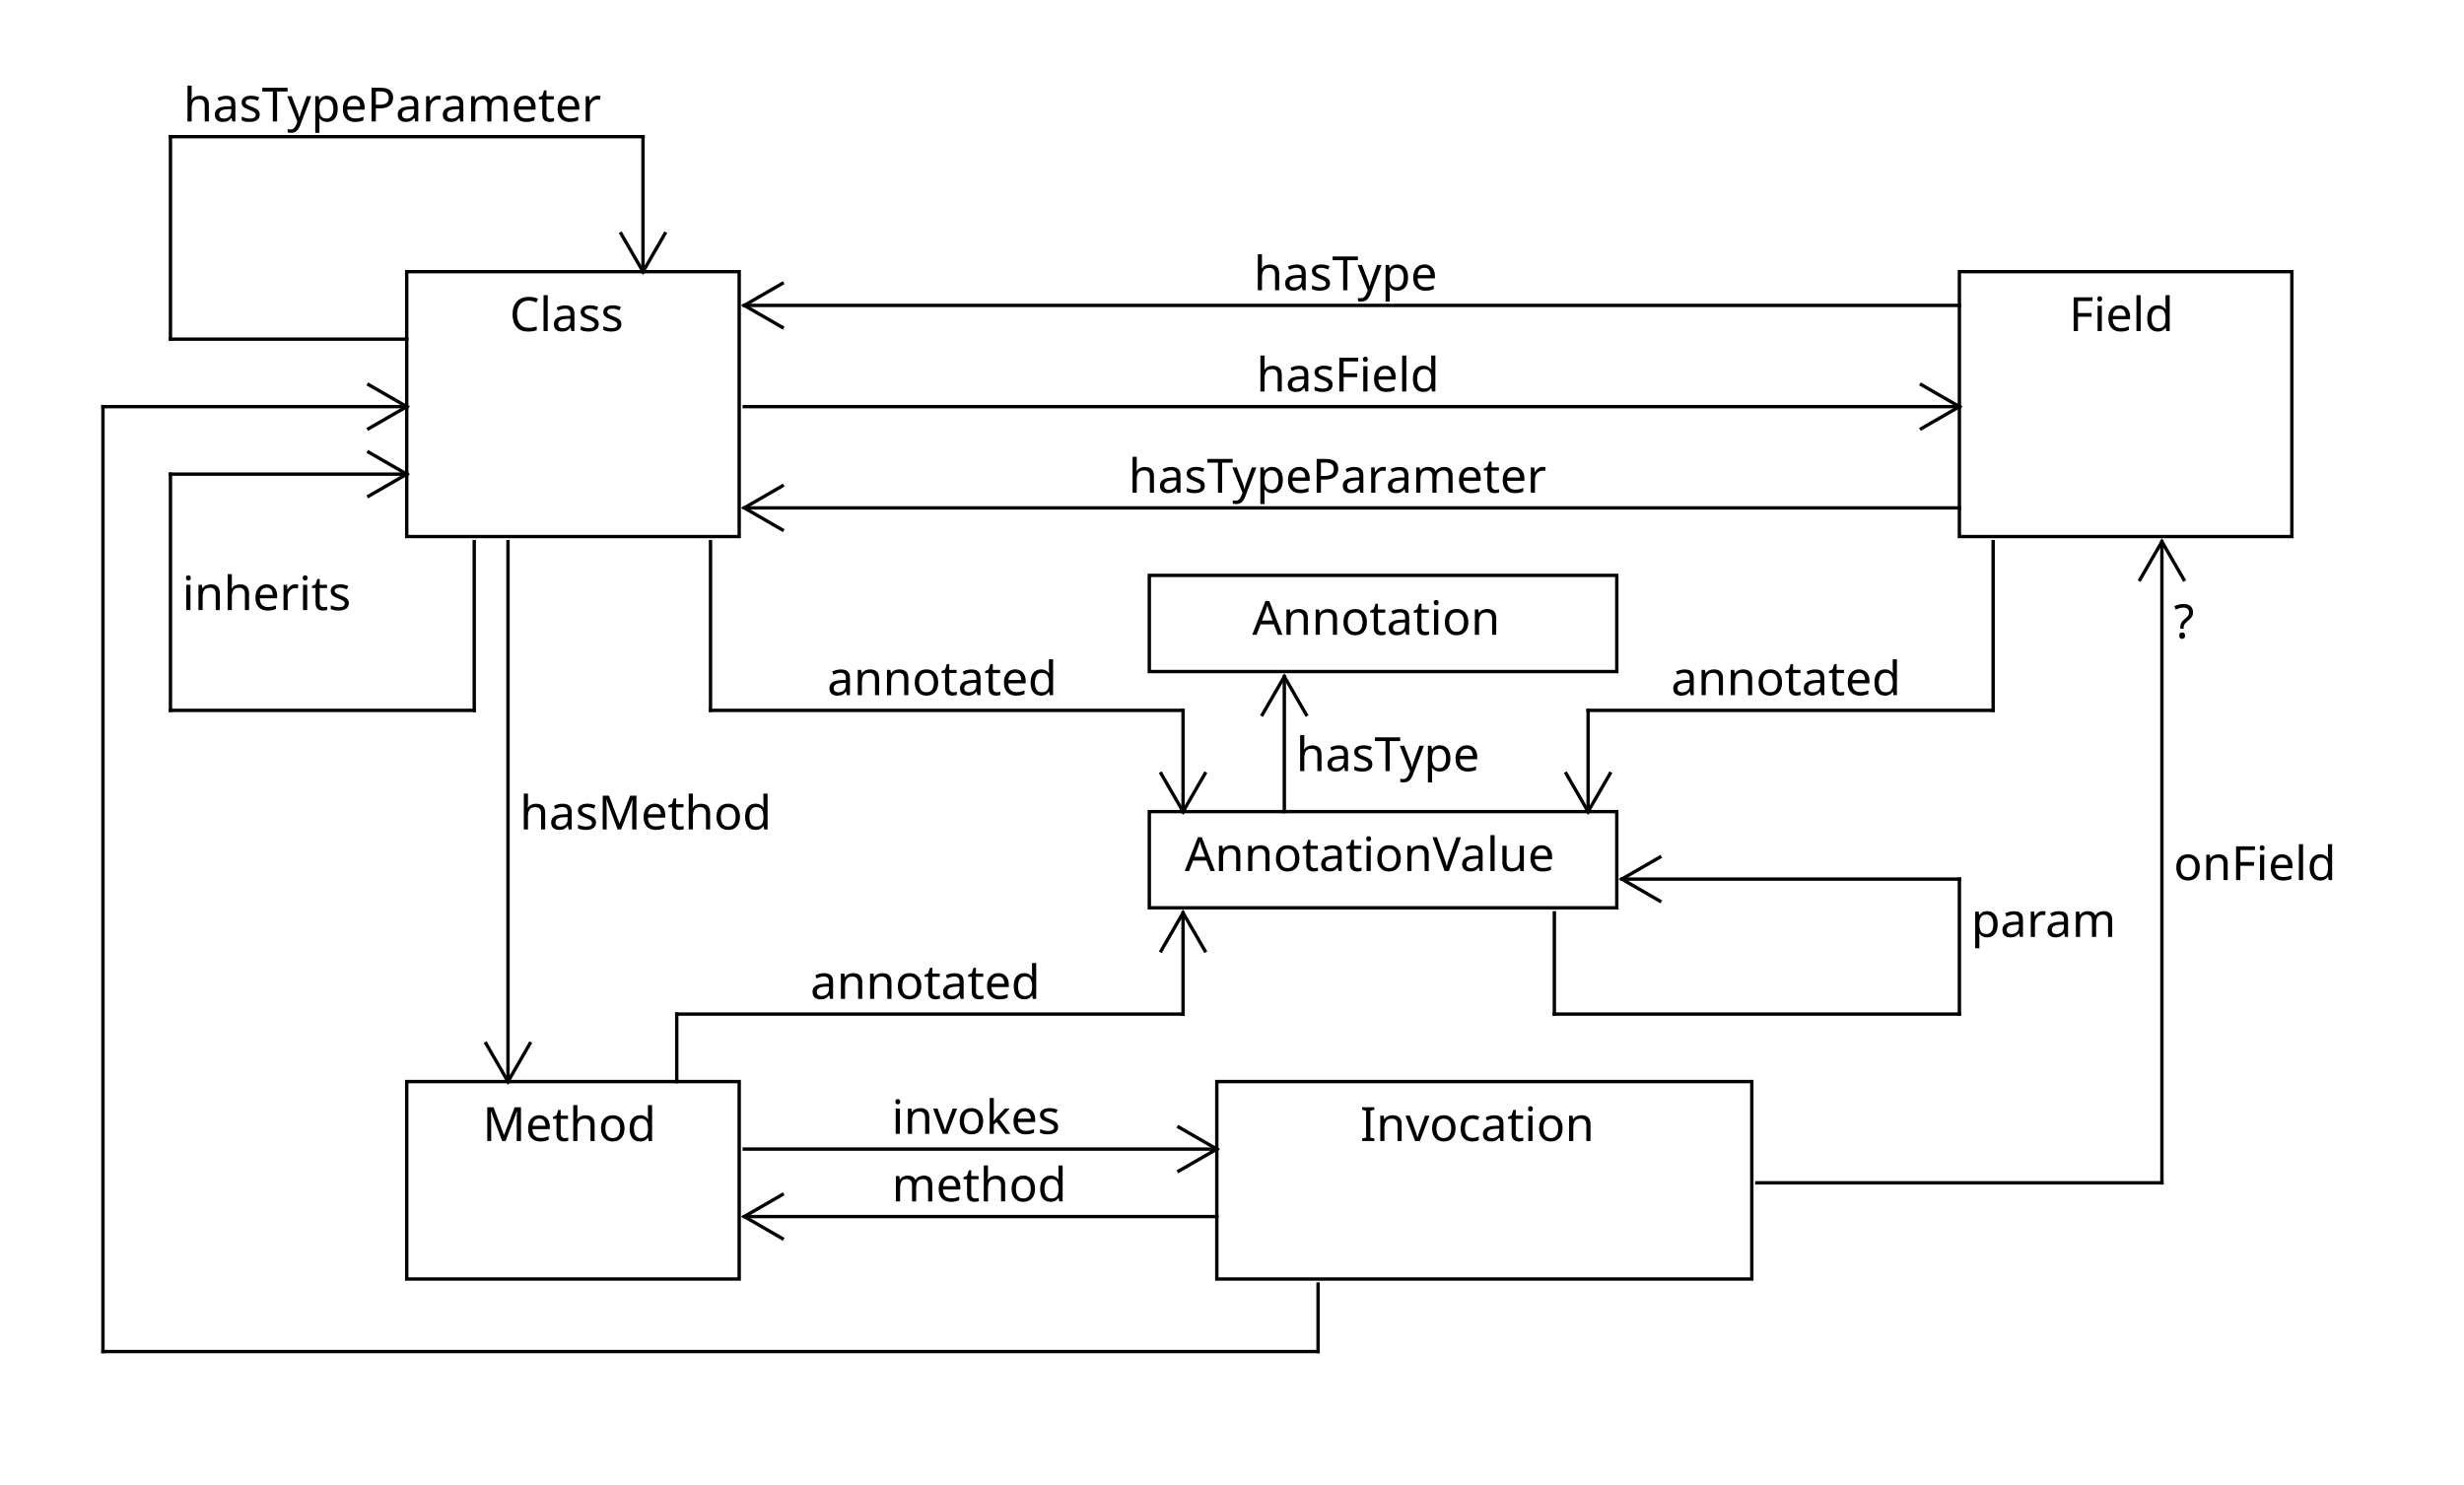
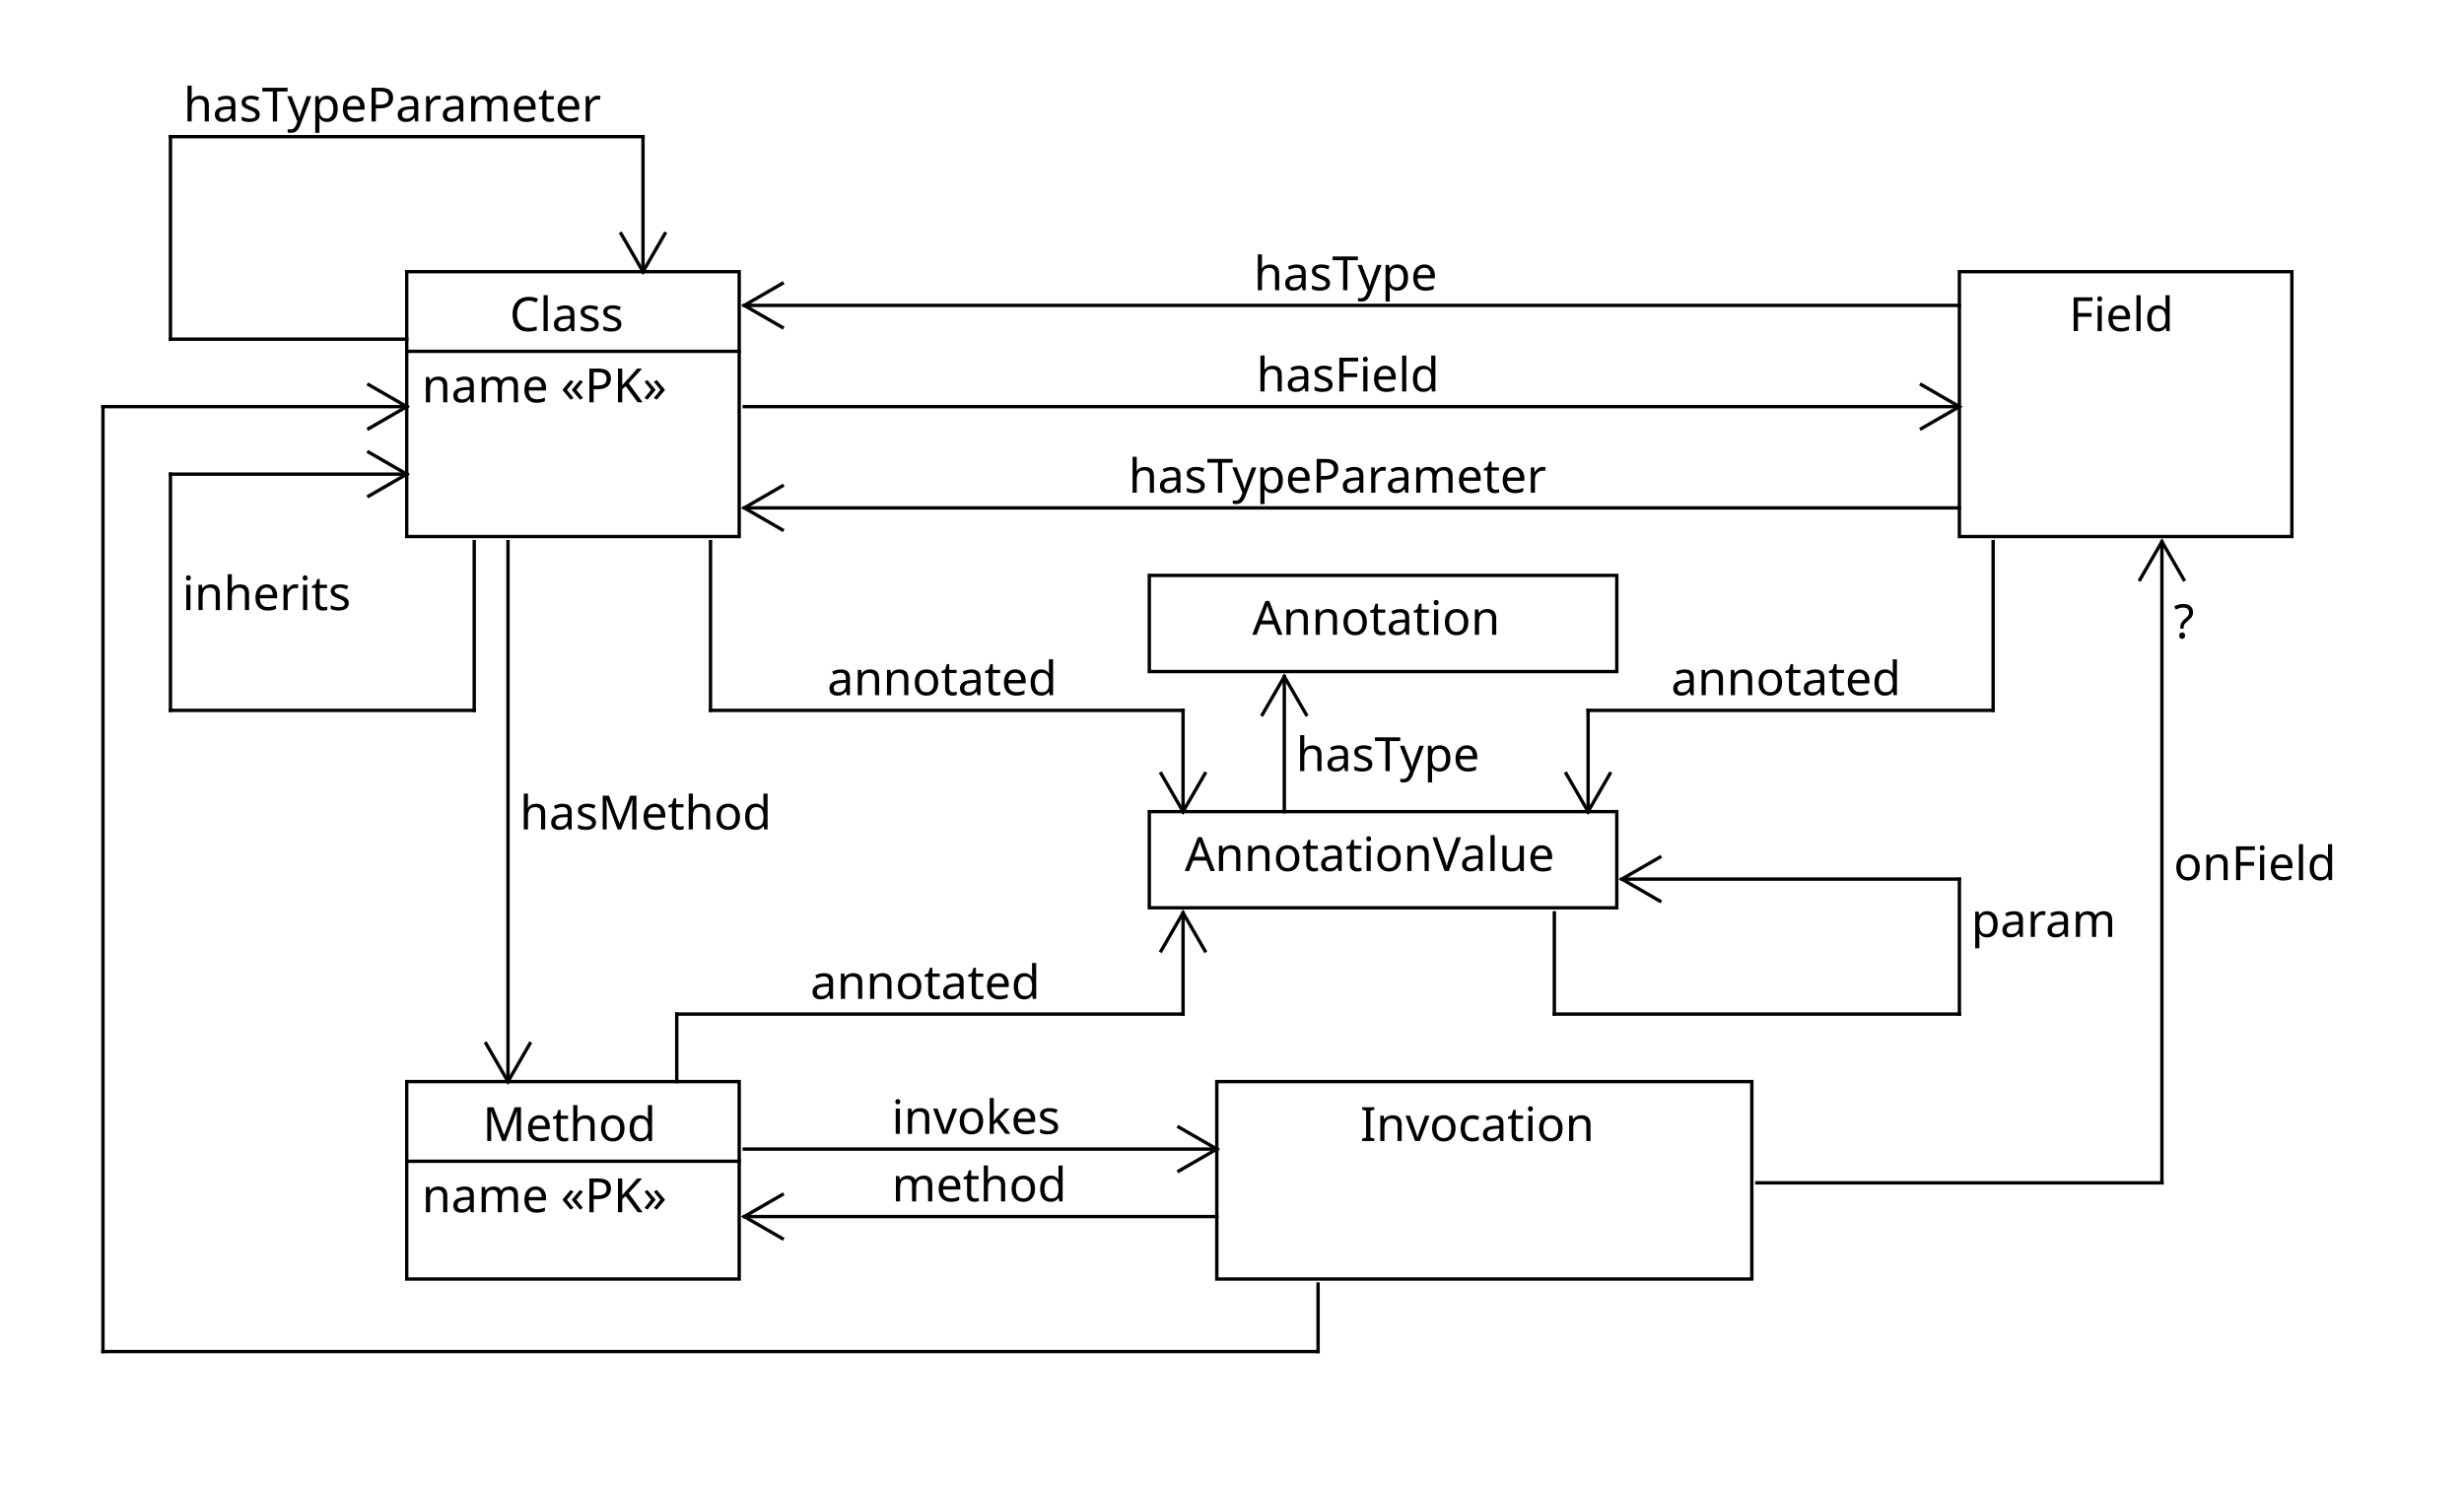
<svg xmlns="http://www.w3.org/2000/svg" fill-opacity="1" color-rendering="auto" color-interpolation="auto" text-rendering="auto" stroke="black" stroke-linecap="square" width="730" stroke-miterlimit="10" shape-rendering="auto" stroke-opacity="1" fill="black" stroke-dasharray="none" font-weight="normal" stroke-width="1" viewBox="10 40 730 440" height="440" font-family="'Dialog'" font-style="normal" stroke-linejoin="miter" font-size="12" stroke-dashoffset="0" image-rendering="auto">
  <defs id="genericDefs" />
  <g>
    <defs id="defs1">
      <clipPath clipPathUnits="userSpaceOnUse" id="clipPath1">
        <path d="M0 0 L2147483647 0 L2147483647 2147483647 L0 2147483647 L0 0 Z" />
      </clipPath>
      <clipPath clipPathUnits="userSpaceOnUse" id="clipPath2">
        <path d="M0 0 L0 30 L140 30 L140 0 Z" />
      </clipPath>
      <clipPath clipPathUnits="userSpaceOnUse" id="clipPath3">
        <path d="M0 0 L0 60 L100 60 L100 0 Z" />
      </clipPath>
      <clipPath clipPathUnits="userSpaceOnUse" id="clipPath4">
        <path d="M0 0 L0 60 L160 60 L160 0 Z" />
      </clipPath>
      <clipPath clipPathUnits="userSpaceOnUse" id="clipPath5">
        <path d="M0 0 L0 80 L100 80 L100 0 Z" />
      </clipPath>
      <clipPath clipPathUnits="userSpaceOnUse" id="clipPath6">
        <path d="M0 0 L0 310 L390 310 L390 0 Z" />
      </clipPath>
      <clipPath clipPathUnits="userSpaceOnUse" id="clipPath7">
        <path d="M0 0 L0 220 L200 220 L200 0 Z" />
      </clipPath>
      <clipPath clipPathUnits="userSpaceOnUse" id="clipPath8">
        <path d="M0 0 L0 40 L170 40 L170 0 Z" />
      </clipPath>
      <clipPath clipPathUnits="userSpaceOnUse" id="clipPath9">
        <path d="M0 0 L0 110 L150 110 L150 0 Z" />
      </clipPath>
      <clipPath clipPathUnits="userSpaceOnUse" id="clipPath10">
        <path d="M0 0 L0 110 L170 110 L170 0 Z" />
      </clipPath>
      <clipPath clipPathUnits="userSpaceOnUse" id="clipPath11">
        <path d="M0 0 L0 70 L190 70 L190 0 Z" />
      </clipPath>
      <clipPath clipPathUnits="userSpaceOnUse" id="clipPath12">
        <path d="M0 0 L0 70 L90 70 L90 0 Z" />
      </clipPath>
      <clipPath clipPathUnits="userSpaceOnUse" id="clipPath13">
        <path d="M0 0 L0 80 L180 80 L180 0 Z" />
      </clipPath>
      <clipPath clipPathUnits="userSpaceOnUse" id="clipPath14">
        <path d="M0 0 L0 190 L100 190 L100 0 Z" />
      </clipPath>
      <clipPath clipPathUnits="userSpaceOnUse" id="clipPath15">
        <path d="M0 0 L0 100 L120 100 L120 0 Z" />
      </clipPath>
      <clipPath clipPathUnits="userSpaceOnUse" id="clipPath16">
        <path d="M0 0 L0 40 L390 40 L390 0 Z" />
      </clipPath>
      <clipPath clipPathUnits="userSpaceOnUse" id="clipPath17">
        <path d="M0 0 L0 100 L170 100 L170 0 Z" />
      </clipPath>
    </defs>
    <g fill="rgb(255,255,255)" fill-opacity="0.49" transform="translate(350,210)" stroke-opacity="0.49" stroke="rgb(255,255,255)">
      <rect x="0.5" width="138.5" height="28.5" y="0.5" clip-path="url(#clipPath2)" stroke="none" />
    </g>
    <g transform="translate(350,210)">
      <rect fill="none" x="0.5" width="138.5" height="28.5" y="0.5" clip-path="url(#clipPath2)" />
      <text x="31" font-size="14" y="18.109" clip-path="url(#clipPath2)" font-family="sans-serif" stroke="none" xml:space="preserve">Annotation</text>
    </g>
    <g fill="rgb(255,255,255)" fill-opacity="0.49" transform="translate(130,360)" stroke-opacity="0.49" stroke="rgb(255,255,255)">
      <rect x="0.5" width="98.5" height="58.5" y="0.5" clip-path="url(#clipPath3)" stroke="none" />
    </g>
    <g transform="translate(130,360)">
      <rect fill="none" x="0.5" width="98.5" height="58.5" y="0.5" clip-path="url(#clipPath3)" />
      <text x="23" font-size="14" y="18.109" clip-path="url(#clipPath3)" font-family="sans-serif" stroke="none" xml:space="preserve">Method</text>
+       <path fill="none" d="M1 24.109 L99 24.109" clip-path="url(#clipPath3)" />
+       <text x="5" font-size="14" y="39.219" clip-path="url(#clipPath3)" font-family="sans-serif" stroke="none" xml:space="preserve">name «PK»</text>
    </g>
    <g fill="rgb(255,255,255)" fill-opacity="0.49" transform="translate(370,360)" stroke-opacity="0.49" stroke="rgb(255,255,255)">
      <rect x="0.5" width="158.5" height="58.5" y="0.5" clip-path="url(#clipPath4)" stroke="none" />
    </g>
    <g transform="translate(370,360)">
      <rect fill="none" x="0.5" width="158.5" height="58.5" y="0.5" clip-path="url(#clipPath4)" />
      <text x="43" font-size="14" y="18.109" clip-path="url(#clipPath4)" font-family="sans-serif" stroke="none" xml:space="preserve">Invocation</text>
    </g>
    <g fill="rgb(255,255,255)" fill-opacity="0.49" transform="translate(590,120)" stroke-opacity="0.49" stroke="rgb(255,255,255)">
      <rect x="0.5" width="98.5" height="78.5" y="0.5" clip-path="url(#clipPath5)" stroke="none" />
    </g>
    <g transform="translate(590,120)">
      <rect fill="none" x="0.5" width="98.5" height="78.5" y="0.5" clip-path="url(#clipPath5)" />
      <text x="33" font-size="14" y="18.109" clip-path="url(#clipPath5)" font-family="sans-serif" stroke="none" xml:space="preserve">Field</text>
    </g>
    <g fill="rgb(255,255,255)" fill-opacity="0.49" transform="translate(350,280)" stroke-opacity="0.49" stroke="rgb(255,255,255)">
      <rect x="0.5" width="138.5" height="28.5" y="0.5" clip-path="url(#clipPath2)" stroke="none" />
    </g>
    <g transform="translate(350,280)">
      <rect fill="none" x="0.5" width="138.5" height="28.5" y="0.5" clip-path="url(#clipPath2)" />
      <text x="11" font-size="14" y="18.109" clip-path="url(#clipPath2)" font-family="sans-serif" stroke="none" xml:space="preserve">AnnotationValue</text>
    </g>
    <g fill="rgb(255,255,255)" fill-opacity="0.49" transform="translate(130,120)" stroke-opacity="0.49" stroke="rgb(255,255,255)">
      <rect x="0.5" width="98.5" height="78.5" y="0.5" clip-path="url(#clipPath5)" stroke="none" />
    </g>
    <g transform="translate(130,120)">
      <rect fill="none" x="0.5" width="98.5" height="78.5" y="0.5" clip-path="url(#clipPath5)" />
      <text x="31" font-size="14" y="18.109" clip-path="url(#clipPath5)" font-family="sans-serif" stroke="none" xml:space="preserve">Class</text>
+       <path fill="none" d="M1 24.109 L99 24.109" clip-path="url(#clipPath5)" />
+       <text x="5" font-size="14" y="39.219" clip-path="url(#clipPath5)" font-family="sans-serif" stroke="none" xml:space="preserve">name «PK»</text>
    </g>
    <g transform="translate(30,150)">
      <path fill="none" d="M100.5 10.5 L10.5 10.5" clip-path="url(#clipPath6)" />
      <path fill="none" d="M10.5 10.5 L10.5 290.5" clip-path="url(#clipPath6)" />
      <path fill="none" d="M10.5 290.5 L370.5 290.5" clip-path="url(#clipPath6)" />
      <path fill="none" d="M370.5 290.5 L370.5 270.5" clip-path="url(#clipPath6)" />
      <path fill="none" d="M89.242 4 L100.5 10.5 L89.242 17" clip-path="url(#clipPath6)" />
    </g>
    <g transform="translate(520,190)">
      <path fill="none" d="M130.5 10.5 L130.5 200.5" clip-path="url(#clipPath7)" />
      <path fill="none" d="M130.5 200.5 L10.5 200.5" clip-path="url(#clipPath7)" />
      <path fill="none" d="M124 21.758 L130.5 10.5 L137 21.758" clip-path="url(#clipPath7)" />
      <text x="134" font-size="14" y="39.109" clip-path="url(#clipPath7)" font-family="sans-serif" stroke="none" xml:space="preserve">?</text>
      <text x="134" font-size="14" y="110.789" clip-path="url(#clipPath7)" font-family="sans-serif" stroke="none" xml:space="preserve">onField</text>
    </g>
    <g transform="translate(220,380)">
      <path fill="none" d="M10.5 20.5 L150.5 20.5" clip-path="url(#clipPath8)" />
      <path fill="none" d="M21.758 27 L10.5 20.5 L21.758 14" clip-path="url(#clipPath8)" />
      <text x="54.239" font-size="14" y="16" clip-path="url(#clipPath8)" font-family="sans-serif" stroke="none" xml:space="preserve">method</text>
    </g>
    <g transform="translate(220,360)">
      <path fill="none" d="M150.5 20.5 L10.5 20.5" clip-path="url(#clipPath8)" />
      <path fill="none" d="M139.242 14 L150.5 20.5 L139.242 27" clip-path="url(#clipPath8)" />
      <text x="54.185" font-size="14" y="16" clip-path="url(#clipPath8)" font-family="sans-serif" stroke="none" xml:space="preserve">invokes</text>
    </g>
    <g transform="translate(470,190)">
      <path fill="none" d="M10.5 90.5 L10.5 60.5" clip-path="url(#clipPath9)" />
      <path fill="none" d="M10.5 60.5 L130.5 60.5" clip-path="url(#clipPath9)" />
      <path fill="none" d="M130.5 60.5 L130.5 10.5" clip-path="url(#clipPath9)" />
      <path fill="none" d="M17 79.242 L10.5 90.5 L4 79.242" clip-path="url(#clipPath9)" />
      <text x="35.086" font-size="14" y="56" clip-path="url(#clipPath9)" font-family="sans-serif" stroke="none" xml:space="preserve">annotated</text>
    </g>
    <g transform="translate(210,190)">
      <path fill="none" d="M150.5 90.5 L150.5 60.5" clip-path="url(#clipPath10)" />
      <path fill="none" d="M150.5 60.5 L10.5 60.5" clip-path="url(#clipPath10)" />
      <path fill="none" d="M10.5 60.5 L10.5 10.5" clip-path="url(#clipPath10)" />
      <path fill="none" d="M157 79.242 L150.5 90.5 L144 79.242" clip-path="url(#clipPath10)" />
      <text x="45.086" font-size="14" y="56" clip-path="url(#clipPath10)" font-family="sans-serif" stroke="none" xml:space="preserve">annotated</text>
    </g>
    <g transform="translate(460,290)">
      <path fill="none" d="M30.5 10.5 L130.5 10.5" clip-path="url(#clipPath11)" />
      <path fill="none" d="M130.5 10.5 L130.5 50.5" clip-path="url(#clipPath11)" />
      <path fill="none" d="M130.5 50.5 L10.5 50.5" clip-path="url(#clipPath11)" />
      <path fill="none" d="M10.5 50.5 L10.5 20.5" clip-path="url(#clipPath11)" />
      <path fill="none" d="M41.758 17 L30.5 10.5 L41.758 4" clip-path="url(#clipPath11)" />
      <text x="134" font-size="14" y="27.641" clip-path="url(#clipPath11)" font-family="sans-serif" stroke="none" xml:space="preserve">param</text>
    </g>
    <g transform="translate(380,230)">
      <path fill="none" d="M10.5 10.5 L10.5 50.5" clip-path="url(#clipPath12)" />
      <path fill="none" d="M4 21.758 L10.5 10.5 L17 21.758" clip-path="url(#clipPath12)" />
      <text x="14" font-size="14" y="38.492" clip-path="url(#clipPath12)" font-family="sans-serif" stroke="none" xml:space="preserve">hasType</text>
    </g>
    <g transform="translate(200,300)">
      <path fill="none" d="M160.5 10.5 L160.5 40.5" clip-path="url(#clipPath13)" />
      <path fill="none" d="M160.5 40.5 L10.5 40.5" clip-path="url(#clipPath13)" />
      <path fill="none" d="M10.5 40.5 L10.5 60.5" clip-path="url(#clipPath13)" />
      <path fill="none" d="M154 21.758 L160.5 10.5 L167 21.758" clip-path="url(#clipPath13)" />
      <text x="50.086" font-size="14" y="36" clip-path="url(#clipPath13)" font-family="sans-serif" stroke="none" xml:space="preserve">annotated</text>
    </g>
    <g transform="translate(150,190)">
      <path fill="none" d="M10.5 170.5 L10.5 10.5" clip-path="url(#clipPath14)" />
      <path fill="none" d="M17 159.242 L10.5 170.5 L4 159.242" clip-path="url(#clipPath14)" />
      <text x="14" font-size="14" y="95.789" clip-path="url(#clipPath14)" font-family="sans-serif" stroke="none" xml:space="preserve">hasMethod</text>
    </g>
    <g transform="translate(50,170)">
      <path fill="none" d="M80.5 10.5 L10.5 10.5" clip-path="url(#clipPath15)" />
      <path fill="none" d="M10.5 10.5 L10.5 80.5" clip-path="url(#clipPath15)" />
      <path fill="none" d="M10.5 80.5 L100.5 80.5" clip-path="url(#clipPath15)" />
      <path fill="none" d="M100.5 80.5 L100.5 30.5" clip-path="url(#clipPath15)" />
      <path fill="none" d="M69.242 4 L80.5 10.5 L69.242 17" clip-path="url(#clipPath15)" />
      <text x="14" font-size="14" y="50.789" clip-path="url(#clipPath15)" font-family="sans-serif" stroke="none" xml:space="preserve">inherits</text>
    </g>
    <g transform="translate(220,170)">
      <path fill="none" d="M10.5 20.5 L370.5 20.5" clip-path="url(#clipPath16)" />
      <path fill="none" d="M21.758 27 L10.5 20.5 L21.758 14" clip-path="url(#clipPath16)" />
      <text x="124.361" font-size="14" y="16" clip-path="url(#clipPath16)" font-family="sans-serif" stroke="none" xml:space="preserve">hasTypeParameter</text>
    </g>
    <g transform="translate(220,110)">
      <path fill="none" d="M10.5 20.5 L370.5 20.5" clip-path="url(#clipPath16)" />
      <path fill="none" d="M21.758 27 L10.5 20.5 L21.758 14" clip-path="url(#clipPath16)" />
      <text x="161.46" font-size="14" y="16" clip-path="url(#clipPath16)" font-family="sans-serif" stroke="none" xml:space="preserve">hasType</text>
    </g>
    <g transform="translate(220,140)">
      <path fill="none" d="M370.5 20.5 L10.5 20.5" clip-path="url(#clipPath16)" />
      <path fill="none" d="M359.242 14 L370.5 20.5 L359.242 27" clip-path="url(#clipPath16)" />
      <text x="162.232" font-size="14" y="16" clip-path="url(#clipPath16)" font-family="sans-serif" stroke="none" xml:space="preserve">hasField</text>
    </g>
    <g transform="translate(50,60)">
      <path fill="none" d="M150.5 60.5 L150.5 20.5" clip-path="url(#clipPath17)" />
      <path fill="none" d="M150.5 20.5 L10.5 20.5" clip-path="url(#clipPath17)" />
      <path fill="none" d="M10.5 20.5 L10.5 80.5" clip-path="url(#clipPath17)" />
      <path fill="none" d="M10.5 80.5 L80.5 80.5" clip-path="url(#clipPath17)" />
      <path fill="none" d="M157 49.242 L150.5 60.5 L144 49.242" clip-path="url(#clipPath17)" />
      <text x="14.361" font-size="14" y="16" clip-path="url(#clipPath17)" font-family="sans-serif" stroke="none" xml:space="preserve">hasTypeParameter</text>
    </g>
  </g>
</svg>
